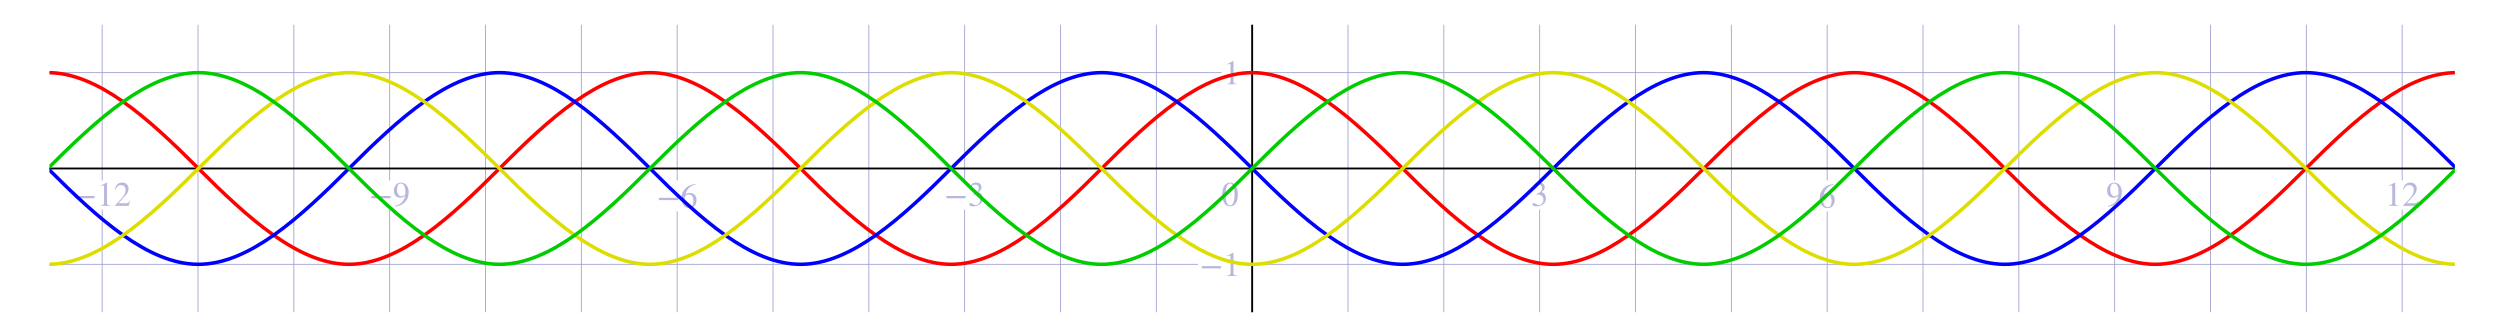
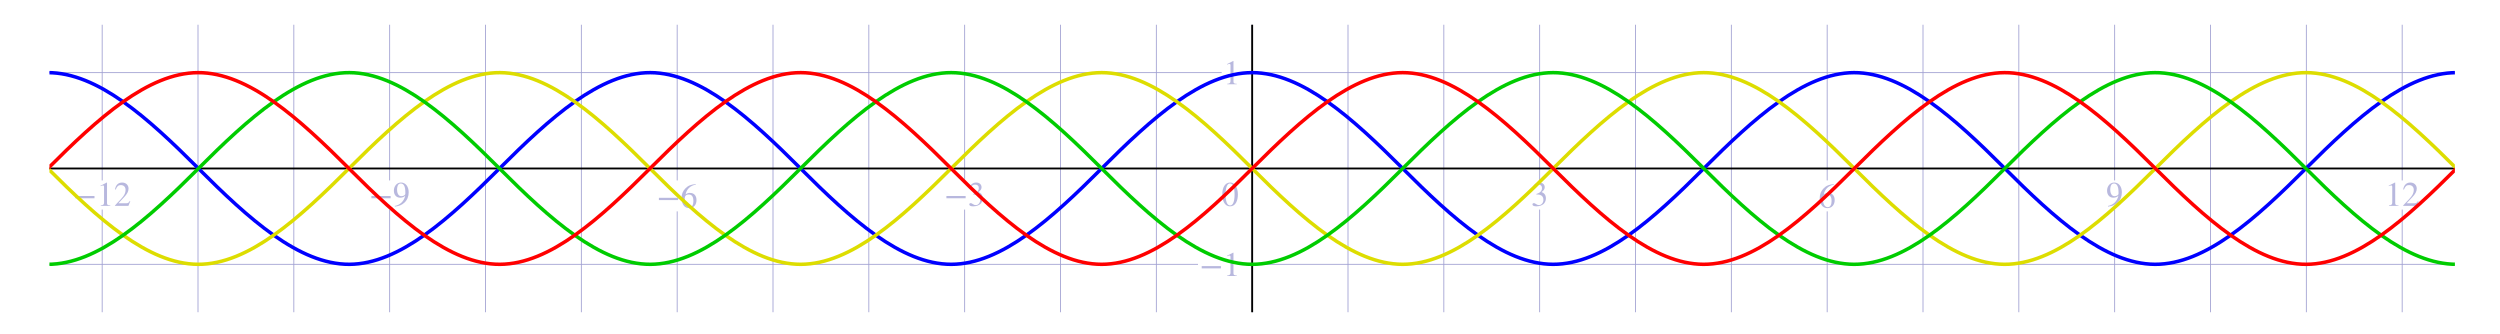
<svg xmlns="http://www.w3.org/2000/svg" xmlns:xlink="http://www.w3.org/1999/xlink" id="svg171797" width="1200" height="160" preserveAspectRatio="none" version="1.1" viewBox="-10 -10 1200 160">
  <style id="style171643" type="text/css">.grid{stroke:#9e9ed1;stroke-width:.4}.axes{stroke:#000;stroke-width:.9}</style>
  <defs id="defs171655">
    <path id="STIXWEBMAIN-2212" stroke-width="1" d="M621 220H64v66h557z" />
    <path id="STIXWEBMAIN-31" stroke-width="1" d="M394 0H118v15c74 4 95 25 95 80v449c0 34-9 49-30 49-10 0-27-5-45-12l-27-10v14l179 91 9-3V76c0-43 20-61 95-61z" />
    <path id="STIXWEBMAIN-32" stroke-width="1" d="M474 137 420 0H29v12l178 189c94 99 130 175 130 260 0 91-54 141-139 141-72 0-107-32-147-130l-21 5c21 117 85 199 208 199 113 0 185-77 185-176 0-79-39-154-128-248L130 76h234c42 0 63 11 96 67z" />
    <path id="STIXWEBMAIN-39" stroke-width="1" d="M59-22 56-2c152 27 264 132 304 296-43-42-91-57-150-57-108 0-180 81-180 203 0 135 89 236 208 236 64 0 118-28 157-76 40-50 64-122 64-206 0-115-40-224-120-297C254 20 189-4 59-22Zm303 377v39c0 168-45 254-132 254-30 0-56-12-73-34-20-27-35-86-35-140 0-119 48-194 123-194 44 0 117 22 117 75z" />
    <path id="STIXWEBMAIN-36" stroke-width="1" d="m446 684 2-16c-157-26-269-134-296-285 49 38 83 45 127 45 117 0 189-80 189-209 0-64-18-120-51-160-37-46-93-73-159-73-79 0-142 37-177 101-28 51-47 122-47 192 0 108 38 203 109 276 86 90 165 114 303 129zm-68-496c0 128-42 194-135 194-57 0-116-24-116-116 0-152 48-252 142-252 72 0 109 72 109 174z" />
    <path id="STIXWEBMAIN-33" stroke-width="1" d="m61 510-16 4c29 95 92 162 196 162 93 0 156-55 156-137 0-48-26-98-93-138 44-19 62-31 83-53 28-31 44-77 44-129 0-53-17-102-46-140-48-64-143-93-232-93C80-14 41 7 41 43c0 21 18 36 41 36 17 0 33-6 61-26 37-26 58-31 86-31 74 0 130 68 130 153 0 76-35 125-104 145-22 7-45 10-102 10v14c38 13 64 24 84 36 49 28 81 73 81 134 0 68-42 102-108 102-62 0-108-32-149-106z" />
    <path id="STIXWEBMAIN-30" stroke-width="1" d="M476 330c0-172-63-344-226-344C79-14 24 172 24 336c0 177 69 340 230 340 131 0 222-141 222-346Zm-96-5c0 208-44 325-132 325-83 0-128-118-128-321S164 12 250 12c85 0 130 115 130 313z" />
    <clipPath id="trbl_clip_0_1154.6_138_0">
      <path id="path171645" d="M0 0h1154.6v138H0Z" />
    </clipPath>
  </defs>
  <g id="grid">
    <path id="path171657" d="M39.04 139.87V90.59m0-13.982V1.87" class="grid" />
    <path id="path171659" d="M85.04 139.87v-138" class="grid" />
    <path id="path171661" d="M131.04 139.87v-138" class="grid" />
    <path id="path171663" d="M177.04 139.87V90.593m0-13.985V1.87" class="grid" />
    <path id="path171665" d="M223.04 139.87v-138" class="grid" />
    <path id="path171667" d="M269.04 139.87v-138" class="grid" />
    <path id="path171669" d="M315.04 139.87V91.463m0-14.855V1.87" class="grid" />
    <path id="path171671" d="M361.04 139.87v-138" class="grid" />
    <path id="path171673" d="M407.04 139.87v-138" class="grid" />
    <path id="path171675" d="M453.04 139.87V90.593m0-13.985V1.87" class="grid" />
    <path id="path171677" d="M499.04 139.87v-138" class="grid" />
    <path id="path171679" d="M545.04 139.87v-138" class="grid" />
    <path id="path171681" d="M591.04 139.87v-138" class="grid" />
    <path id="path171683" d="M637.04 139.87v-138" class="grid" />
    <path id="path171685" d="M683.04 139.87v-138" class="grid" />
    <path id="path171687" d="M729.04 139.87V90.586m0-13.978V1.87" class="grid" />
    <path id="path171689" d="M775.04 139.87v-138" class="grid" />
    <path id="path171691" d="M821.04 139.87v-138" class="grid" />
    <path id="path171693" d="M867.04 139.87V91.455m0-14.847V1.87" class="grid" />
    <path id="path171695" d="M913.04 139.87v-138" class="grid" />
    <path id="path171697" d="M959.04 139.87v-138" class="grid" />
    <path id="path171699" d="M1005.04 139.87V90.586m0-13.978V1.87" class="grid" />
    <path id="path171701" d="M1051.04 139.87v-138" class="grid" />
    <path id="path171703" d="M1097.04 139.87v-138" class="grid" />
    <path id="path171705" d="M1143.04 139.87V90.592m0-13.984V1.87" class="grid" />
    <path id="path171707" d="M13.74 116.87h551.306m21.075 0h582.219" class="grid" />
    <path id="path171709" d="M13.74 70.87h1154.6" class="grid" />
    <path id="path171711" d="M13.74 24.87h562.668m9.713 0h582.219" class="grid" />
  </g>
  <g id="axes">
    <path id="path171714" d="M13.74 70.87h1154.6" class="axes" />
    <path id="path171716" d="M591.04 139.87v-138" class="axes" />
  </g>
  <g id="notch labels" style="stroke:none;fill:#b8b8de">
    <g id="g171727" transform="matrix(.01656 0 0 -.01656 25.071 88.815)">
      <use xlink:href="#STIXWEBMAIN-2212" id="use171719" x="0" y="0" />
      <g id="g171725" transform="translate(685)">
        <use xlink:href="#STIXWEBMAIN-31" id="use171721" />
        <use xlink:href="#STIXWEBMAIN-32" id="use171723" x="500" y="0" />
      </g>
    </g>
    <g id="g171733" transform="matrix(.01657 0 0 -.01657 167.215 88.817)">
      <use xlink:href="#STIXWEBMAIN-2212" id="use171729" x="0" y="0" />
      <use xlink:href="#STIXWEBMAIN-39" id="use171731" x="685" y="0" />
    </g>
    <g id="g171739" transform="matrix(.01657 0 0 -.01657 305.215 89.686)">
      <use xlink:href="#STIXWEBMAIN-2212" id="use171735" x="0" y="0" />
      <use xlink:href="#STIXWEBMAIN-36" id="use171737" x="685" y="0" />
    </g>
    <g id="g171745" transform="matrix(.01657 0 0 -.01657 443.215 88.817)">
      <use xlink:href="#STIXWEBMAIN-2212" id="use171741" x="0" y="0" />
      <use xlink:href="#STIXWEBMAIN-33" id="use171743" x="685" y="0" />
    </g>
    <g id="g171749" transform="matrix(.01656 0 0 -.01656 724.896 88.81)">
      <use xlink:href="#STIXWEBMAIN-33" id="use171747" x="0" y="0" />
    </g>
    <g id="g171753" transform="matrix(.01656 0 0 -.01656 862.896 89.68)">
      <use xlink:href="#STIXWEBMAIN-36" id="use171751" x="0" y="0" />
    </g>
    <g id="g171757" transform="matrix(.01656 0 0 -.01656 1000.896 88.81)">
      <use xlink:href="#STIXWEBMAIN-39" id="use171755" x="0" y="0" />
    </g>
    <g id="g171763" transform="matrix(.01657 0 0 -.01657 1134.748 88.816)">
      <use xlink:href="#STIXWEBMAIN-31" id="use171759" />
      <use xlink:href="#STIXWEBMAIN-32" id="use171761" x="500" y="0" />
    </g>
    <g id="g171767" transform="matrix(.01656 0 0 -.01656 576.3 88.81)">
      <use xlink:href="#STIXWEBMAIN-30" id="use171765" x="0" y="0" />
    </g>
    <g id="g171773" transform="matrix(.01657 0 0 -.01657 565.759 122.466)">
      <use xlink:href="#STIXWEBMAIN-2212" id="use171769" x="0" y="0" />
      <use xlink:href="#STIXWEBMAIN-31" id="use171771" x="685" y="0" />
    </g>
    <g id="g171777" transform="matrix(.01656 0 0 -.01656 577.12 30.463)">
      <use xlink:href="#STIXWEBMAIN-31" id="use171775" x="0" y="0" />
    </g>
  </g>
  <g id="graphs" style="display:inline">
    <g id="g171782" clip-path="url(#trbl_clip_0_1154.6_138_0)" transform="translate(13.74 1.87)">
-       <path id="path171780" d="M-73.14 69.13C-49.067 45.057-24.993 23.088-.92 23c24.073-.087 48.147 21.723 72.22 45.796 24.227 24.227 48.453 46.32 72.68 46.203 24.073-.115 48.147-22.109 72.22-46.182S264.347 22.924 288.42 23c24.073.077 48.147 22.037 72.22 46.11s48.147 45.928 72.22 45.89c24.073-.038 48.147-21.963 72.22-46.037C529.153 44.89 553.227 23 577.3 23s48.147 21.89 72.22 45.963c24.073 24.074 48.147 45.999 72.22 46.037 24.073.038 48.147-21.817 72.22-45.89S842.107 23.077 866.18 23c24.073-.076 48.147 21.744 72.22 45.817s48.147 46.067 72.22 46.182c24.227.116 48.453-21.976 72.68-46.203 24.073-24.073 48.147-45.883 72.22-45.796 24.073.088 48.147 22.057 72.22 46.13" style="stroke:red;stroke-width:1.7;fill:none" />
+       <path id="path171780" d="M-73.14 69.13C-49.067 45.057-24.993 23.088-.92 23c24.073-.087 48.147 21.723 72.22 45.796 24.227 24.227 48.453 46.32 72.68 46.203 24.073-.115 48.147-22.109 72.22-46.182S264.347 22.924 288.42 23c24.073.077 48.147 22.037 72.22 46.11s48.147 45.928 72.22 45.89c24.073-.038 48.147-21.963 72.22-46.037C529.153 44.89 553.227 23 577.3 23s48.147 21.89 72.22 45.963c24.073 24.074 48.147 45.999 72.22 46.037 24.073.038 48.147-21.817 72.22-45.89S842.107 23.077 866.18 23c24.073-.076 48.147 21.744 72.22 45.817s48.147 46.067 72.22 46.182c24.227.116 48.453-21.976 72.68-46.203 24.073-24.073 48.147-45.883 72.22-45.796 24.073.088 48.147 22.057 72.22 46.13" style="stroke:#00f;stroke-width:1.7;fill:none;stroke-opacity:1" />
    </g>
    <g id="g171786" clip-path="url(#trbl_clip_0_1154.6_138_0)" transform="translate(13.74 1.87)">
-       <path id="path171784" d="M-73.14 23c24.073-.068 48.147 21.76 72.22 45.833C23.153 92.906 47.227 114.893 71.3 115c24.227.107 48.453-21.993 72.68-46.22C168.053 44.707 192.127 22.905 216.2 23c24.073.096 48.147 22.073 72.22 46.147 24.073 24.073 48.147 45.91 72.22 45.853 24.073-.058 48.147-22 72.22-46.073C456.933 44.853 481.007 22.98 505.08 23c24.073.02 48.147 21.927 72.22 46s48.147 45.98 72.22 46c24.073.02 48.147-21.853 72.22-45.927C745.813 45 769.887 23.058 793.96 23c24.073-.057 48.147 21.78 72.22 45.853 24.073 24.074 48.147 46.05 72.22 46.147 24.073.095 48.147-21.707 72.22-45.78 24.227-24.227 48.453-46.327 72.68-46.22 24.073.107 48.147 22.094 72.22 46.167s48.147 45.901 72.22 45.833" style="stroke:#00f;stroke-width:1.7;fill:none" />
+       <path id="path171784" d="M-73.14 23c24.073-.068 48.147 21.76 72.22 45.833C23.153 92.906 47.227 114.893 71.3 115c24.227.107 48.453-21.993 72.68-46.22C168.053 44.707 192.127 22.905 216.2 23c24.073.096 48.147 22.073 72.22 46.147 24.073 24.073 48.147 45.91 72.22 45.853 24.073-.058 48.147-22 72.22-46.073C456.933 44.853 481.007 22.98 505.08 23c24.073.02 48.147 21.927 72.22 46s48.147 45.98 72.22 46c24.073.02 48.147-21.853 72.22-45.927C745.813 45 769.887 23.058 793.96 23c24.073-.057 48.147 21.78 72.22 45.853 24.073 24.074 48.147 46.05 72.22 46.147 24.073.095 48.147-21.707 72.22-45.78 24.227-24.227 48.453-46.327 72.68-46.22 24.073.107 48.147 22.094 72.22 46.167s48.147 45.901 72.22 45.833" style="stroke:#dd0;stroke-width:1.7;fill:none;stroke-opacity:1" />
    </g>
    <g id="g171790" clip-path="url(#trbl_clip_0_1154.6_138_0)" transform="translate(13.74 1.87)">
-       <path id="path171788" d="M-73.14 68.87C-49.067 92.943-24.993 114.912-.92 115c24.073.087 48.147-21.723 72.22-45.796C95.527 44.977 119.753 22.884 143.98 23c24.073.115 48.147 22.109 72.22 46.182s48.147 45.893 72.22 45.817c24.073-.077 48.147-22.037 72.22-46.11S408.787 22.962 432.86 23c24.073.038 48.147 21.963 72.22 46.037C529.153 93.11 553.227 115 577.3 115s48.147-21.89 72.22-45.963C673.593 44.963 697.667 23.038 721.74 23c24.073-.038 48.147 21.817 72.22 45.89s48.147 46.033 72.22 46.11c24.073.076 48.147-21.744 72.22-45.817s48.147-46.067 72.22-46.182c24.227-.116 48.453 21.976 72.68 46.203 24.073 24.073 48.147 45.883 72.22 45.796 24.073-.088 48.147-22.057 72.22-46.13" style="stroke:#dd0;stroke-width:1.7;fill:none" />
+       <path id="path171788" d="M-73.14 68.87C-49.067 92.943-24.993 114.912-.92 115c24.073.087 48.147-21.723 72.22-45.796C95.527 44.977 119.753 22.884 143.98 23c24.073.115 48.147 22.109 72.22 46.182s48.147 45.893 72.22 45.817c24.073-.077 48.147-22.037 72.22-46.11S408.787 22.962 432.86 23c24.073.038 48.147 21.963 72.22 46.037C529.153 93.11 553.227 115 577.3 115s48.147-21.89 72.22-45.963C673.593 44.963 697.667 23.038 721.74 23c24.073-.038 48.147 21.817 72.22 45.89s48.147 46.033 72.22 46.11c24.073.076 48.147-21.744 72.22-45.817s48.147-46.067 72.22-46.182c24.227-.116 48.453 21.976 72.68 46.203 24.073 24.073 48.147 45.883 72.22 45.796 24.073-.088 48.147-22.057 72.22-46.13" style="stroke:#0c0;stroke-width:1.7;fill:none;stroke-opacity:1" />
    </g>
    <g id="g171794" clip-path="url(#trbl_clip_0_1154.6_138_0)" transform="translate(13.74 1.87)">
-       <path id="path171792" d="M-73.14 115c24.073.068 48.147-21.76 72.22-45.833C23.153 45.094 47.227 23.107 71.3 23c24.227-.107 48.453 21.993 72.68 46.22 24.073 24.073 48.147 45.875 72.22 45.78 24.073-.096 48.147-22.073 72.22-46.147C312.493 44.78 336.567 22.943 360.64 23c24.073.058 48.147 22 72.22 46.073 24.073 24.074 48.147 45.946 72.22 45.927 24.073-.02 48.147-21.927 72.22-46s48.147-45.98 72.22-46c24.073-.02 48.147 21.853 72.22 45.927C745.813 93 769.887 114.942 793.96 115c24.073.057 48.147-21.78 72.22-45.853C890.253 45.073 914.327 23.097 938.4 23c24.073-.095 48.147 21.707 72.22 45.78 24.227 24.227 48.453 46.327 72.68 46.22 24.073-.107 48.147-22.094 72.22-46.167s48.147-45.901 72.22-45.833" style="stroke:#0c0;stroke-width:1.7;fill:none" />
+       <path id="path171792" d="M-73.14 115c24.073.068 48.147-21.76 72.22-45.833C23.153 45.094 47.227 23.107 71.3 23c24.227-.107 48.453 21.993 72.68 46.22 24.073 24.073 48.147 45.875 72.22 45.78 24.073-.096 48.147-22.073 72.22-46.147C312.493 44.78 336.567 22.943 360.64 23c24.073.058 48.147 22 72.22 46.073 24.073 24.074 48.147 45.946 72.22 45.927 24.073-.02 48.147-21.927 72.22-46s48.147-45.98 72.22-46c24.073-.02 48.147 21.853 72.22 45.927C745.813 93 769.887 114.942 793.96 115c24.073.057 48.147-21.78 72.22-45.853C890.253 45.073 914.327 23.097 938.4 23c24.073-.095 48.147 21.707 72.22 45.78 24.227 24.227 48.453 46.327 72.68 46.22 24.073-.107 48.147-22.094 72.22-46.167s48.147-45.901 72.22-45.833" style="stroke:red;stroke-width:1.7;fill:none;stroke-opacity:1" />
    </g>
  </g>
+   <path id="rect1" d="M612.797-111.925h41.929v96.322h-41.929z" style="fill:red;fill-opacity:1;stroke-width:.9;stroke-miterlimit:2" />
+   <path id="rect5" d="M654.727-111.925h41.929v96.322h-41.929z" style="fill:#0c0;fill-opacity:1;stroke-width:.9;stroke-miterlimit:2" />
+   <path id="rect6" d="M696.656-111.925h41.929v96.322h-41.929z" style="fill:#dd0;fill-opacity:1;stroke-width:.9;stroke-miterlimit:2" />
+   <path id="rect7" d="M738.585-111.925h41.929v96.322h-41.929z" style="fill:#00f;fill-opacity:1;stroke-width:.9;stroke-miterlimit:2" />
</svg>
